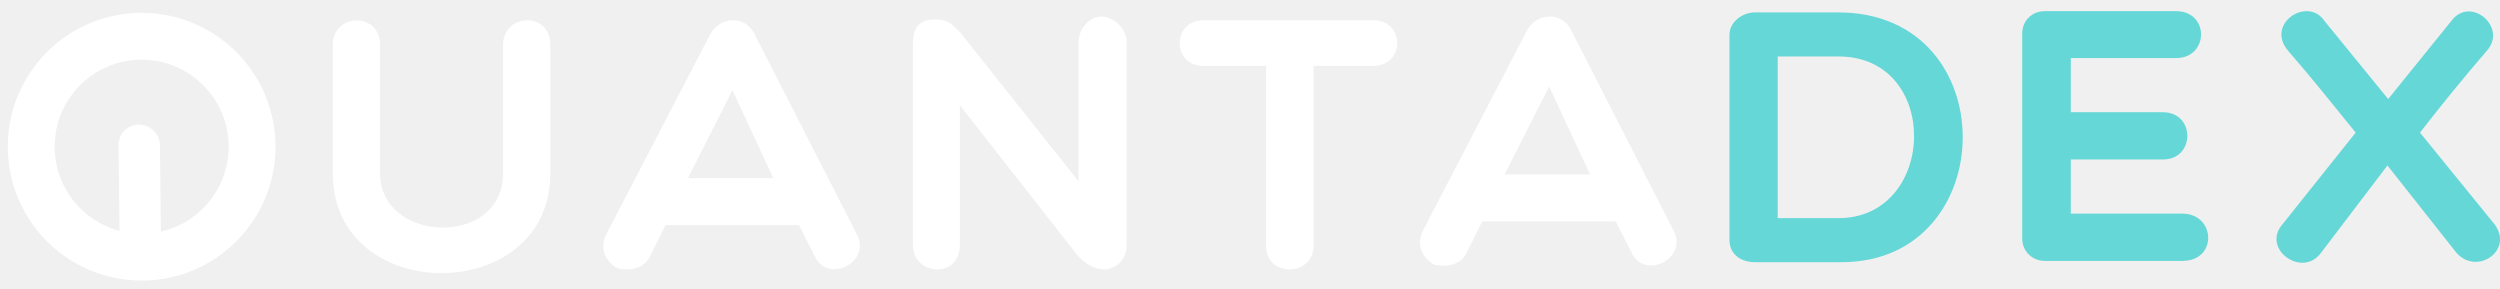
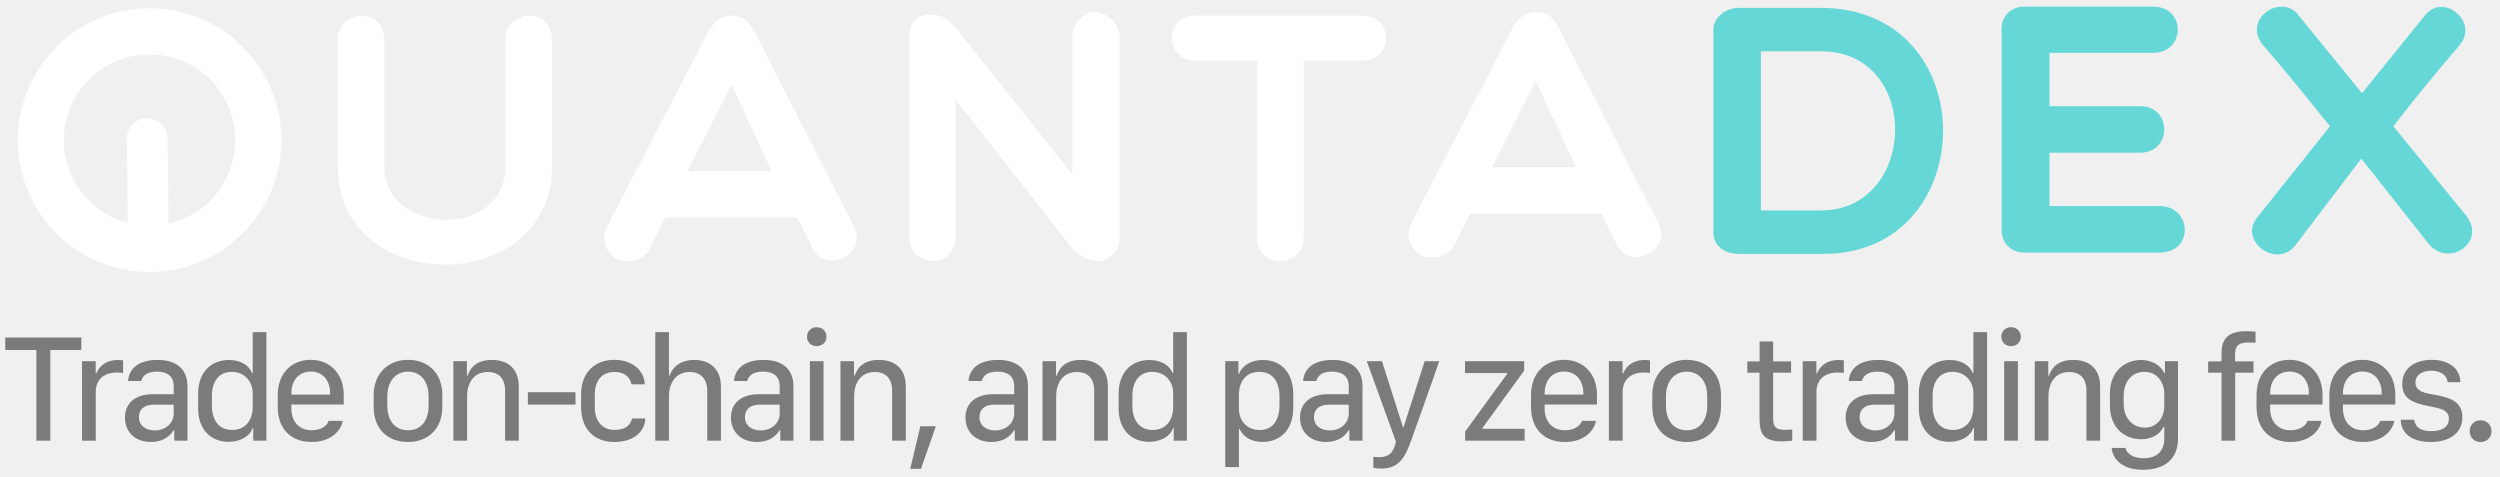
- <svg xmlns="http://www.w3.org/2000/svg" width="182" height="21" viewBox="0 0 182 21">
-   <g fill="none" fill-rule="evenodd">
-     <path fill="#66D7D7" d="M133.836 4.11h-4.417v11.77h4.417c7.185 0 7.504-11.77 0-11.77zm.24 14.976h-6.334c-.878 0-1.836-.473-1.836-1.629V2.534c0-.946.958-1.63 1.836-1.63h6.094c12.16 0 11.894 18.182.24 18.182zm24.795-.092h-10.005c-.931 0-1.65-.71-1.65-1.629V2.442c0-.946.719-1.63 1.65-1.63h9.553c2.448 0 2.395 3.416 0 3.416h-7.664V8.17h6.706c2.368 0 2.368 3.441 0 3.441h-6.706v3.941h8.116c2.422 0 2.608 3.442 0 3.442zM169.23 1.535l4.63 5.676 4.63-5.728c1.384-1.787 4.072.499 2.555 2.207a148.641 148.641 0 0 0-4.87 5.964l5.429 6.674c1.463 1.97-1.464 3.862-2.9 1.918l-4.897-6.201-4.816 6.332c-1.357 1.918-4.364-.237-2.847-2.023l5.348-6.7c-1.676-2.076-3.3-4.099-4.923-5.964-1.676-1.97 1.437-3.994 2.661-2.155z" />
-     <g fill="#FFF">
-       <path d="M47.318 18.667c-.42.881-1.395 1.063-2.343.881-.842-.466-1.369-1.399-.842-2.487l7.556-14.536c.711-1.373 2.607-1.425 3.265 0l7.425 14.536c1.08 2.021-2.106 3.627-3.054 1.606l-1.159-2.28h-9.715l-1.133 2.28zm2.765-5.7h6.214l-2.975-6.4-3.239 6.4zM66.459 17.8V3.28c0-.946.209-1.865 1.567-1.865.94 0 1.149.236 1.854.92l8.644 10.87V3.017c0-.867.757-1.812 1.645-1.812.94 0 1.854.945 1.854 1.812V17.8c0 1.155-.705 1.602-1.384 1.812-.914 0-1.358-.21-2.115-.92L69.88 7.666V17.8c0 1.155-.705 1.812-1.645 1.812-.94 0-1.776-.657-1.776-1.812zM92.171 17.9V4.796h-4.58c-2.277 0-2.277-3.321 0-3.321h12.38c2.33 0 2.33 3.32 0 3.32h-4.345V17.9c0 2.258-3.455 2.31-3.455 0zM36.622 12.63V3.27c0-2.301 3.44-2.482 3.44 0v9.36c0 9.67-15.835 9.67-15.835 0V3.27c0-2.327 3.44-2.43 3.44 0v9.36c0 5.094 8.955 5.404 8.955 0zM106.774 18.397c-.42.88-1.395 1.062-2.343.88-.842-.466-1.369-1.398-.842-2.487l7.556-14.535c.711-1.374 2.607-1.426 3.265 0l7.425 14.535c1.08 2.021-2.106 3.628-3.054 1.607l-1.159-2.28h-9.715l-1.133 2.28zm2.765-5.7h6.214l-2.975-6.4-3.239 6.4zM10.312 20.424c-5.382 0-9.744-4.363-9.744-9.745C.568 5.297 4.93.934 10.312.934s9.745 4.363 9.745 9.745c0 5.382-4.363 9.745-9.745 9.745zm0-3.41a6.334 6.334 0 1 0 0-12.669 6.334 6.334 0 0 0 0 12.668z" />
-       <path d="M8.633 10.582a1.46 1.46 0 0 1 1.455-1.506c.831-.012 1.528.643 1.556 1.463l.077 7.14a1.46 1.46 0 0 1-1.455 1.506c-.831.012-1.528-.643-1.556-1.463l-.077-7.14z" />
+ <svg xmlns="http://www.w3.org/2000/svg" width="210px" height="40px" viewBox="0 0 210 40" version="1.1">
+   <g id="-&gt;-TRADING-V2.1" stroke="none" stroke-width="1" fill="none" fill-rule="evenodd">
+     <g id="Exchange_master" transform="translate(-29, -16)">
+       <g id="logo" transform="translate(28.50469, 15.63402)">
+         <path d="M153.427,4.671 L148.408,4.671 L148.408,18.046 L153.427,18.046 C161.591,18.046 161.954,4.671 153.427,4.671 Z M153.699,21.689 L146.503,21.689 C145.505,21.689 144.416,21.152 144.416,19.838 L144.416,2.879 C144.416,1.804 145.505,1.028 146.503,1.028 L153.427,1.028 C167.246,1.028 166.944,21.689 153.699,21.689 Z M181.877,21.584 L170.507,21.584 C169.449,21.584 168.632,20.778 168.632,19.733 L168.632,2.775 C168.632,1.7 169.449,0.924 170.507,0.924 L181.362,0.924 C184.144,0.924 184.084,4.805 181.362,4.805 L172.654,4.805 L172.654,9.284 L180.274,9.284 C182.965,9.284 182.965,13.195 180.274,13.195 L172.654,13.195 L172.654,17.673 L181.877,17.673 C184.628,17.673 184.84,21.584 181.877,21.584 Z M193.647,1.745 L198.908,8.194 L204.17,1.685 C205.742,-0.345 208.796,2.252 207.073,4.193 C205.258,6.313 203.353,8.612 201.539,10.97 L207.708,18.554 C209.371,20.793 206.045,22.943 204.412,20.734 L198.848,13.687 L193.375,20.883 C191.833,23.062 188.416,20.614 190.139,18.584 L196.217,10.97 C194.312,8.612 192.468,6.313 190.623,4.193 C188.718,1.954 192.256,-0.345 193.647,1.745 Z" id="DEX" fill="#66D7D7" />
+         <g id="Group-34" transform="translate(1.948572, 0.853238)" fill="#FFFFFF">
+           <g id="quanta" transform="translate(0.037232, 0.20852)">
+             <path d="M53.126,20.151 C52.647,21.152 51.54,21.358 50.463,21.152 C49.506,20.622 48.907,19.562 49.506,18.326 L58.093,1.808 C58.901,0.247 61.055,0.188 61.803,1.808 L70.24,18.326 C71.467,20.622 67.847,22.448 66.77,20.151 L65.453,17.56 L54.413,17.56 L53.126,20.151 Z M56.268,13.674 L63.329,13.674 L59.948,6.401 L56.268,13.674 Z" id="Combined-Shape-Copy-67" />
+             <path d="M74.877,19.166 L74.877,2.665 C74.877,1.591 75.114,0.546 76.657,0.546 C77.725,0.546 77.963,0.815 78.764,1.591 L88.587,13.944 L88.587,2.366 C88.587,1.382 89.448,0.308 90.457,0.308 C91.525,0.308 92.564,1.382 92.564,2.366 L92.564,19.166 C92.564,20.479 91.762,20.986 90.991,21.225 C89.952,21.225 89.448,20.986 88.587,20.18 L78.764,7.648 L78.764,19.166 C78.764,20.479 77.963,21.225 76.894,21.225 C75.826,21.225 74.877,20.479 74.877,19.166 Z" id="Path-Copy-22" />
+             <path d="M104.095,19.279 L104.095,4.389 L98.89,4.389 C96.302,4.389 96.302,0.615 98.89,0.615 L112.959,0.615 C115.606,0.615 115.606,4.389 112.959,4.389 L108.021,4.389 L108.021,19.279 C108.021,21.844 104.095,21.903 104.095,19.279 Z" id="Path-Copy-21" />
+             <path d="M40.971,13.291 L40.971,2.654 C40.971,0.039 44.88,-0.166 44.88,2.654 L44.88,13.291 C44.88,24.279 26.886,24.279 26.886,13.291 L26.886,2.654 C26.886,0.01 30.795,-0.108 30.795,2.654 L30.795,13.291 C30.795,19.079 40.971,19.431 40.971,13.291 Z" id="UANTA-Copy-16" />
+             <path d="M120.69,19.844 C120.211,20.845 119.104,21.051 118.027,20.845 C117.069,20.315 116.471,19.255 117.069,18.018 L125.656,1.5 C126.464,-0.06 128.618,-0.119 129.366,1.5 L137.804,18.018 C139.031,20.315 135.41,22.14 134.333,19.844 L133.017,17.253 L121.976,17.253 L120.69,19.844 Z M123.831,13.366 L130.892,13.366 L127.511,6.093 L123.831,13.366 Z" id="Combined-Shape-Copy-64" />
+             <g id="Group-9">
+               <path d="M11.074,22.147 C4.958,22.147 1.10134124e-13,17.189 1.10134124e-13,11.074 C1.10134124e-13,4.958 4.958,-1.42108547e-14 11.074,-1.42108547e-14 C17.189,-1.42108547e-14 22.147,4.958 22.147,11.074 C22.147,17.189 17.189,22.147 11.074,22.147 Z M11.074,18.272 C15.049,18.272 18.272,15.049 18.272,11.074 C18.272,7.098 15.049,3.876 11.074,3.876 C7.098,3.876 3.876,7.098 3.876,11.074 C3.876,15.049 7.098,18.272 11.074,18.272 Z" id="Combined-Shape-Copy-66" />
+               <path d="M7.576,12.14 C7.139,11.317 7.468,10.304 8.311,9.878 C9.154,9.452 10.192,9.773 10.629,10.596 L14.264,17.851 C14.701,18.674 14.372,19.687 13.528,20.113 C12.685,20.54 11.648,20.218 11.211,19.395 L7.576,12.14 Z" id="Path-6-Copy-25" transform="translate(10.91986, 14.99558) rotate(26) translate(-10.91986, -14.99558) " />
+             </g>
+           </g>
+         </g>
+         <path d="M4.721,37.384 L3.553,37.384 L3.553,29.767 L0.938,29.767 L0.938,28.72 L7.33,28.72 L7.33,29.767 L4.721,29.767 L4.721,37.384 Z M7.384,37.384 L7.384,30.706 L8.533,30.706 L8.533,31.735 L8.59,31.735 C8.755,31.29 9.238,30.605 10.418,30.605 C10.564,30.605 10.704,30.618 10.837,30.637 L10.837,31.697 C10.729,31.671 10.501,31.659 10.298,31.659 C9.123,31.659 8.539,32.363 8.539,33.265 L8.539,37.384 L7.384,37.384 Z M13.176,37.492 C11.881,37.492 10.992,36.68 10.992,35.442 C10.992,34.274 11.805,33.48 13.341,33.48 L15.087,33.48 L15.087,32.82 C15.087,31.97 14.547,31.582 13.69,31.582 C12.846,31.582 12.49,31.906 12.357,32.37 L11.246,32.37 C11.348,31.24 12.237,30.599 13.728,30.599 C15.106,30.599 16.242,31.189 16.242,32.827 L16.242,37.384 L15.137,37.384 L15.137,36.502 L15.087,36.502 C14.763,37.035 14.16,37.492 13.176,37.492 Z M13.493,36.521 C14.395,36.521 15.087,35.912 15.087,35.105 L15.087,34.356 L13.436,34.356 C12.535,34.356 12.167,34.807 12.167,35.404 C12.167,36.165 12.801,36.521 13.493,36.521 Z M19.73,30.605 C20.669,30.605 21.399,31.017 21.666,31.697 L21.723,31.697 L21.723,28.263 L22.872,28.263 L22.872,37.384 L21.767,37.384 L21.767,36.318 L21.71,36.318 C21.513,36.997 20.682,37.479 19.704,37.479 C18.149,37.479 17.14,36.388 17.14,34.686 L17.14,33.404 C17.14,31.697 18.175,30.605 19.73,30.605 Z M19.965,31.601 C18.924,31.601 18.295,32.357 18.295,33.633 L18.295,34.439 C18.295,35.727 18.936,36.483 19.996,36.483 C21.044,36.483 21.723,35.74 21.723,34.547 L21.723,33.404 C21.723,32.344 20.98,31.601 19.965,31.601 Z M26.683,37.492 C24.887,37.492 23.827,36.356 23.827,34.547 L23.827,33.544 C23.827,31.716 24.995,30.592 26.594,30.592 C28.213,30.592 29.368,31.741 29.368,33.544 L29.368,34.344 L24.969,34.344 L24.969,34.68 C24.969,35.715 25.566,36.508 26.677,36.508 C27.458,36.508 27.985,36.134 28.099,35.721 L29.279,35.721 C29.178,36.445 28.372,37.492 26.683,37.492 Z M24.969,33.512 L28.226,33.512 L28.226,33.404 C28.226,32.3 27.578,31.576 26.601,31.576 C25.623,31.576 24.969,32.3 24.969,33.404 L24.969,33.512 Z M34.77,30.592 C36.426,30.592 37.652,31.684 37.652,33.55 L37.652,34.528 C37.652,36.419 36.426,37.492 34.77,37.492 C33.081,37.492 31.882,36.432 31.882,34.528 L31.882,33.55 C31.882,31.747 33.1,30.592 34.77,30.592 Z M34.776,31.582 C33.703,31.582 33.03,32.439 33.03,33.645 L33.03,34.445 C33.03,35.677 33.659,36.508 34.776,36.508 C35.881,36.508 36.496,35.677 36.496,34.445 L36.496,33.645 C36.496,32.433 35.849,31.582 34.776,31.582 Z M38.581,37.384 L38.581,30.706 L39.717,30.706 L39.717,31.919 L39.781,31.919 C39.946,31.392 40.409,30.599 41.806,30.599 C43.152,30.599 44.072,31.329 44.072,32.827 L44.072,37.384 L42.923,37.384 L42.923,33.195 C42.923,32.147 42.383,31.614 41.476,31.614 C40.301,31.614 39.73,32.516 39.73,33.664 L39.73,37.384 L38.581,37.384 Z M48.836,34.35 L44.837,34.35 L44.837,33.309 L48.836,33.309 L48.836,34.35 Z M49.308,34.572 L49.308,33.487 C49.308,31.735 50.381,30.592 52.095,30.592 C53.764,30.592 54.628,31.627 54.659,32.649 L53.536,32.649 C53.466,32.249 53.155,31.614 52.114,31.614 C51.022,31.614 50.457,32.363 50.457,33.531 L50.457,34.579 C50.457,35.74 51.086,36.476 52.114,36.476 C53.098,36.476 53.466,36.032 53.587,35.518 L54.704,35.518 C54.666,36.515 53.86,37.492 52.095,37.492 C50.375,37.492 49.308,36.369 49.308,34.572 Z M55.538,37.384 L55.538,28.263 L56.687,28.263 L56.687,31.919 L56.744,31.919 C56.878,31.455 57.424,30.599 58.814,30.599 C60.102,30.599 61.054,31.341 61.054,32.839 L61.054,37.384 L59.905,37.384 L59.905,33.207 C59.905,32.16 59.328,31.614 58.426,31.614 C57.284,31.614 56.687,32.509 56.687,33.664 L56.687,37.384 L55.538,37.384 Z M64.079,37.492 C62.784,37.492 61.895,36.68 61.895,35.442 C61.895,34.274 62.708,33.48 64.244,33.48 L65.989,33.48 L65.989,32.82 C65.989,31.97 65.45,31.582 64.593,31.582 C63.749,31.582 63.393,31.906 63.26,32.37 L62.149,32.37 C62.251,31.24 63.139,30.599 64.631,30.599 C66.008,30.599 67.145,31.189 67.145,32.827 L67.145,37.384 L66.04,37.384 L66.04,36.502 L65.989,36.502 C65.666,37.035 65.063,37.492 64.079,37.492 Z M64.396,36.521 C65.298,36.521 65.989,35.912 65.989,35.105 L65.989,34.356 L64.339,34.356 C63.438,34.356 63.07,34.807 63.07,35.404 C63.07,36.165 63.704,36.521 64.396,36.521 Z M68.525,37.384 L68.525,30.706 L69.674,30.706 L69.674,37.384 L68.525,37.384 Z M68.284,28.65 C68.284,28.186 68.633,27.85 69.09,27.85 C69.572,27.85 69.922,28.186 69.922,28.65 C69.922,29.107 69.572,29.443 69.09,29.443 C68.633,29.443 68.284,29.107 68.284,28.65 Z M71.092,37.384 L71.092,30.706 L72.229,30.706 L72.229,31.919 L72.292,31.919 C72.457,31.392 72.921,30.599 74.317,30.599 C75.663,30.599 76.583,31.329 76.583,32.827 L76.583,37.384 L75.434,37.384 L75.434,33.195 C75.434,32.147 74.895,31.614 73.987,31.614 C72.813,31.614 72.241,32.516 72.241,33.664 L72.241,37.384 L71.092,37.384 Z M77.856,39.752 L76.954,39.752 L77.805,36.172 L79.106,36.172 L77.856,39.752 Z M83.778,37.492 C82.483,37.492 81.594,36.68 81.594,35.442 C81.594,34.274 82.406,33.48 83.943,33.48 L85.688,33.48 L85.688,32.82 C85.688,31.97 85.149,31.582 84.292,31.582 C83.447,31.582 83.092,31.906 82.959,32.37 L81.848,32.37 C81.949,31.24 82.838,30.599 84.33,30.599 C85.707,30.599 86.843,31.189 86.843,32.827 L86.843,37.384 L85.739,37.384 L85.739,36.502 L85.688,36.502 C85.364,37.035 84.761,37.492 83.778,37.492 Z M84.095,36.521 C84.996,36.521 85.688,35.912 85.688,35.105 L85.688,34.356 L84.038,34.356 C83.136,34.356 82.768,34.807 82.768,35.404 C82.768,36.165 83.403,36.521 84.095,36.521 Z M88.065,37.384 L88.065,30.706 L89.201,30.706 L89.201,31.919 L89.265,31.919 C89.43,31.392 89.893,30.599 91.29,30.599 C92.635,30.599 93.556,31.329 93.556,32.827 L93.556,37.384 L92.407,37.384 L92.407,33.195 C92.407,32.147 91.867,31.614 90.96,31.614 C89.785,31.614 89.214,32.516 89.214,33.664 L89.214,37.384 L88.065,37.384 Z M97.05,30.605 C97.989,30.605 98.719,31.017 98.986,31.697 L99.043,31.697 L99.043,28.263 L100.192,28.263 L100.192,37.384 L99.088,37.384 L99.088,36.318 L99.03,36.318 C98.834,36.997 98.002,37.479 97.025,37.479 C95.469,37.479 94.46,36.388 94.46,34.686 L94.46,33.404 C94.46,31.697 95.495,30.605 97.05,30.605 Z M97.285,31.601 C96.244,31.601 95.615,32.357 95.615,33.633 L95.615,34.439 C95.615,35.727 96.257,36.483 97.317,36.483 C98.364,36.483 99.043,35.74 99.043,34.547 L99.043,33.404 C99.043,32.344 98.3,31.601 97.285,31.601 Z M106.539,37.486 C105.619,37.486 104.933,37.092 104.622,36.394 L104.565,36.394 L104.565,39.599 L103.416,39.599 L103.416,30.7 L104.521,30.7 L104.521,31.76 L104.578,31.76 C104.851,31.043 105.619,30.605 106.577,30.605 C108.145,30.605 109.129,31.709 109.129,33.474 L109.129,34.61 C109.129,36.388 108.133,37.486 106.539,37.486 Z M106.304,36.489 C107.358,36.489 107.974,35.727 107.974,34.401 L107.974,33.703 C107.974,32.363 107.358,31.601 106.273,31.601 C105.219,31.601 104.565,32.338 104.565,33.537 L104.565,34.686 C104.565,35.753 105.276,36.489 106.304,36.489 Z M111.881,37.492 C110.586,37.492 109.697,36.68 109.697,35.442 C109.697,34.274 110.509,33.48 112.046,33.48 L113.791,33.48 L113.791,32.82 C113.791,31.97 113.252,31.582 112.395,31.582 C111.55,31.582 111.195,31.906 111.062,32.37 L109.951,32.37 C110.052,31.24 110.941,30.599 112.433,30.599 C113.81,30.599 114.946,31.189 114.946,32.827 L114.946,37.384 L113.842,37.384 L113.842,36.502 L113.791,36.502 C113.467,37.035 112.864,37.492 111.881,37.492 Z M112.198,36.521 C113.099,36.521 113.791,35.912 113.791,35.105 L113.791,34.356 L112.141,34.356 C111.239,34.356 110.871,34.807 110.871,35.404 C110.871,36.165 111.506,36.521 112.198,36.521 Z M121.386,30.706 C121.278,31.1 119.025,37.378 119.025,37.391 L118.885,37.752 C118.352,39.181 117.679,39.726 116.517,39.726 C116.314,39.726 116.022,39.707 115.857,39.669 L115.857,38.73 C115.959,38.749 116.213,38.768 116.346,38.768 C117.095,38.768 117.482,38.463 117.685,37.714 L117.755,37.467 L115.305,30.706 L116.581,30.706 L118.345,36.248 L118.396,36.248 L120.167,30.706 L121.386,30.706 Z M123.569,37.384 L123.569,36.616 L127.098,31.766 L127.098,31.703 L123.556,31.703 L123.556,30.706 L128.527,30.706 L128.527,31.5 L125.016,36.324 L125.016,36.388 L128.565,36.388 L128.565,37.384 L123.569,37.384 Z M131.957,37.492 C130.161,37.492 129.101,36.356 129.101,34.547 L129.101,33.544 C129.101,31.716 130.269,30.592 131.868,30.592 C133.487,30.592 134.642,31.741 134.642,33.544 L134.642,34.344 L130.243,34.344 L130.243,34.68 C130.243,35.715 130.84,36.508 131.951,36.508 C132.732,36.508 133.258,36.134 133.373,35.721 L134.553,35.721 C134.452,36.445 133.646,37.492 131.957,37.492 Z M130.243,33.512 L133.5,33.512 L133.5,33.404 C133.5,32.3 132.852,31.576 131.875,31.576 C130.897,31.576 130.243,32.3 130.243,33.404 L130.243,33.512 Z M135.642,37.384 L135.642,30.706 L136.791,30.706 L136.791,31.735 L136.848,31.735 C137.013,31.29 137.495,30.605 138.676,30.605 C138.822,30.605 138.962,30.618 139.095,30.637 L139.095,31.697 C138.987,31.671 138.758,31.659 138.555,31.659 C137.381,31.659 136.797,32.363 136.797,33.265 L136.797,37.384 L135.642,37.384 Z M142.176,30.592 C143.833,30.592 145.058,31.684 145.058,33.55 L145.058,34.528 C145.058,36.419 143.833,37.492 142.176,37.492 C140.488,37.492 139.288,36.432 139.288,34.528 L139.288,33.55 C139.288,31.747 140.507,30.592 142.176,30.592 Z M142.183,31.582 C141.11,31.582 140.437,32.439 140.437,33.645 L140.437,34.445 C140.437,35.677 141.066,36.508 142.183,36.508 C143.287,36.508 143.903,35.677 143.903,34.445 L143.903,33.645 C143.903,32.433 143.256,31.582 142.183,31.582 Z M148.301,30.725 L148.301,29.05 L149.438,29.05 L149.438,30.725 L150.948,30.725 L150.948,31.671 L149.438,31.671 L149.438,35.493 C149.438,36.273 149.704,36.476 150.517,36.476 C150.682,36.476 150.936,36.464 151.044,36.451 L151.044,37.384 C150.948,37.403 150.479,37.441 150.225,37.441 C148.638,37.441 148.295,36.832 148.295,35.512 L148.295,31.671 L147.273,31.671 L147.273,30.725 L148.301,30.725 Z M151.923,37.384 L151.923,30.706 L153.071,30.706 L153.071,31.735 L153.129,31.735 C153.294,31.29 153.776,30.605 154.957,30.605 C155.103,30.605 155.242,30.618 155.376,30.637 L155.376,31.697 C155.268,31.671 155.039,31.659 154.836,31.659 C153.662,31.659 153.078,32.363 153.078,33.265 L153.078,37.384 L151.923,37.384 Z M157.715,37.492 C156.42,37.492 155.531,36.68 155.531,35.442 C155.531,34.274 156.343,33.48 157.88,33.48 L159.625,33.48 L159.625,32.82 C159.625,31.97 159.086,31.582 158.229,31.582 C157.384,31.582 157.029,31.906 156.896,32.37 L155.785,32.37 C155.886,31.24 156.775,30.599 158.267,30.599 C159.644,30.599 160.78,31.189 160.78,32.827 L160.78,37.384 L159.676,37.384 L159.676,36.502 L159.625,36.502 C159.301,37.035 158.698,37.492 157.715,37.492 Z M158.032,36.521 C158.933,36.521 159.625,35.912 159.625,35.105 L159.625,34.356 L157.975,34.356 C157.073,34.356 156.705,34.807 156.705,35.404 C156.705,36.165 157.34,36.521 158.032,36.521 Z M164.268,30.605 C165.208,30.605 165.938,31.017 166.204,31.697 L166.261,31.697 L166.261,28.263 L167.41,28.263 L167.41,37.384 L166.306,37.384 L166.306,36.318 L166.249,36.318 C166.052,36.997 165.22,37.479 164.243,37.479 C162.688,37.479 161.678,36.388 161.678,34.686 L161.678,33.404 C161.678,31.697 162.713,30.605 164.268,30.605 Z M164.503,31.601 C163.462,31.601 162.834,32.357 162.834,33.633 L162.834,34.439 C162.834,35.727 163.475,36.483 164.535,36.483 C165.582,36.483 166.261,35.74 166.261,34.547 L166.261,33.404 C166.261,32.344 165.519,31.601 164.503,31.601 Z M168.848,37.384 L168.848,30.706 L169.997,30.706 L169.997,37.384 L168.848,37.384 Z M168.607,28.65 C168.607,28.186 168.956,27.85 169.413,27.85 C169.895,27.85 170.244,28.186 170.244,28.65 C170.244,29.107 169.895,29.443 169.413,29.443 C168.956,29.443 168.607,29.107 168.607,28.65 Z M171.415,37.384 L171.415,30.706 L172.551,30.706 L172.551,31.919 L172.615,31.919 C172.78,31.392 173.243,30.599 174.64,30.599 C175.986,30.599 176.906,31.329 176.906,32.827 L176.906,37.384 L175.757,37.384 L175.757,33.195 C175.757,32.147 175.217,31.614 174.31,31.614 C173.135,31.614 172.564,32.516 172.564,33.664 L172.564,37.384 L171.415,37.384 Z M180.546,38.857 C181.72,38.857 182.298,38.228 182.298,37.181 L182.298,36.216 L182.235,36.216 C181.974,36.794 181.289,37.264 180.362,37.264 C178.883,37.264 177.728,36.216 177.728,34.452 L177.728,33.43 C177.728,31.665 178.877,30.605 180.356,30.605 C181.359,30.605 182.07,31.163 182.292,31.709 L182.349,31.709 L182.349,30.706 L183.447,30.706 L183.447,37.187 C183.447,39.028 182.216,39.828 180.508,39.828 C178.8,39.828 177.963,38.965 177.874,37.994 L179.042,37.994 C179.131,38.463 179.67,38.857 180.546,38.857 Z M180.641,31.601 C179.556,31.601 178.883,32.42 178.883,33.639 L178.883,34.261 C178.883,35.474 179.619,36.286 180.654,36.286 C181.72,36.286 182.298,35.41 182.298,34.458 L182.298,33.461 C182.298,32.484 181.689,31.601 180.641,31.601 Z M187.103,37.384 L187.103,31.671 L185.979,31.671 L185.979,30.725 L187.103,30.725 L187.103,30.053 C187.103,28.77 187.706,28.186 189.197,28.186 C189.496,28.186 189.826,28.212 189.959,28.224 L189.959,29.158 C189.858,29.145 189.528,29.132 189.363,29.132 C188.575,29.132 188.239,29.367 188.239,30.148 L188.239,30.725 L189.788,30.725 L189.788,31.671 L188.252,31.671 L188.252,37.384 L187.103,37.384 Z M192.901,37.492 C191.105,37.492 190.045,36.356 190.045,34.547 L190.045,33.544 C190.045,31.716 191.213,30.592 192.812,30.592 C194.431,30.592 195.586,31.741 195.586,33.544 L195.586,34.344 L191.187,34.344 L191.187,34.68 C191.187,35.715 191.784,36.508 192.895,36.508 C193.675,36.508 194.202,36.134 194.317,35.721 L195.497,35.721 C195.396,36.445 194.59,37.492 192.901,37.492 Z M191.187,33.512 L194.444,33.512 L194.444,33.404 C194.444,32.3 193.796,31.576 192.819,31.576 C191.841,31.576 191.187,32.3 191.187,33.404 L191.187,33.512 Z M199.017,37.492 C197.22,37.492 196.16,36.356 196.16,34.547 L196.16,33.544 C196.16,31.716 197.328,30.592 198.928,30.592 C200.547,30.592 201.702,31.741 201.702,33.544 L201.702,34.344 L197.303,34.344 L197.303,34.68 C197.303,35.715 197.9,36.508 199.01,36.508 C199.791,36.508 200.318,36.134 200.432,35.721 L201.613,35.721 C201.511,36.445 200.705,37.492 199.017,37.492 Z M197.303,33.512 L200.559,33.512 L200.559,33.404 C200.559,32.3 199.912,31.576 198.934,31.576 C197.957,31.576 197.303,32.3 197.303,33.404 L197.303,33.512 Z M202.282,32.623 C202.282,31.202 203.469,30.592 204.771,30.592 C206.212,30.592 207.164,31.341 207.164,32.471 L206.097,32.471 C206.059,32.001 205.628,31.506 204.733,31.506 C203.952,31.506 203.393,31.868 203.393,32.503 C203.393,33.296 204.295,33.404 205.05,33.537 C206.3,33.76 207.335,34.109 207.335,35.404 C207.335,36.737 206.269,37.492 204.669,37.492 C203.184,37.492 202.162,36.826 202.162,35.626 L203.285,35.626 C203.374,36.216 203.787,36.584 204.72,36.584 C205.774,36.584 206.205,36.115 206.205,35.543 C206.205,34.801 205.463,34.667 204.536,34.483 C203.292,34.229 202.282,33.937 202.282,32.623 Z M207.947,36.597 C207.947,36.051 208.354,35.67 208.855,35.67 C209.382,35.67 209.782,36.051 209.782,36.597 C209.782,37.118 209.382,37.498 208.855,37.498 C208.354,37.498 207.947,37.118 207.947,36.597 Z" id="Trade-on-chain,-and" fill="#7B7B7B" />
+       </g>
    </g>
  </g>
</svg>
